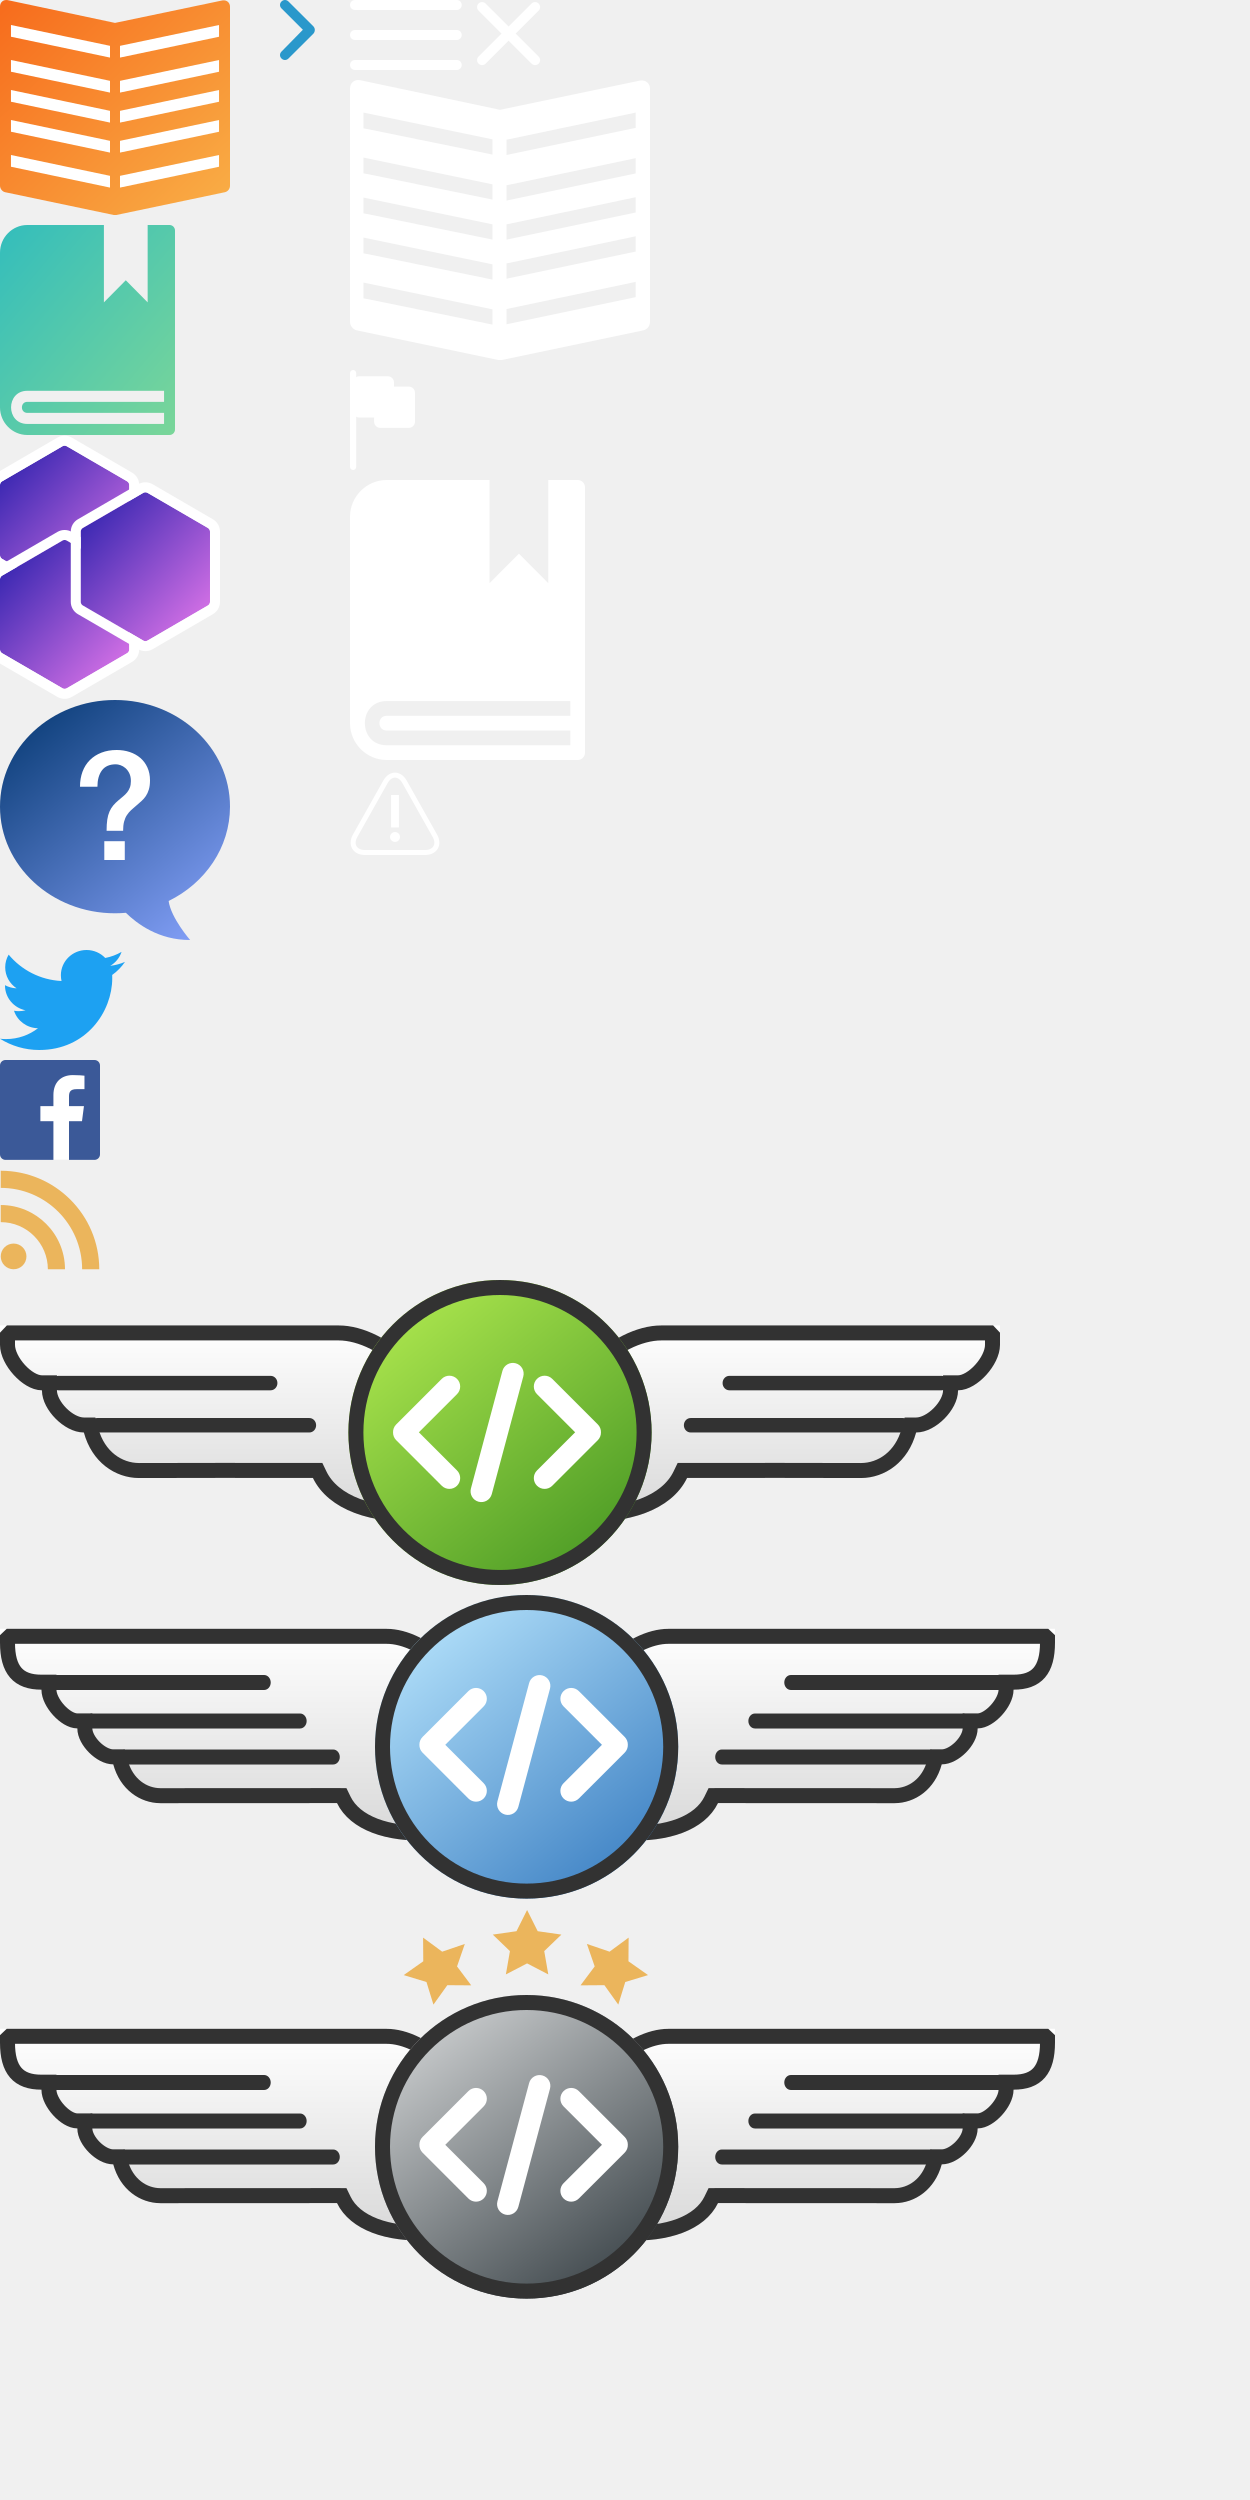
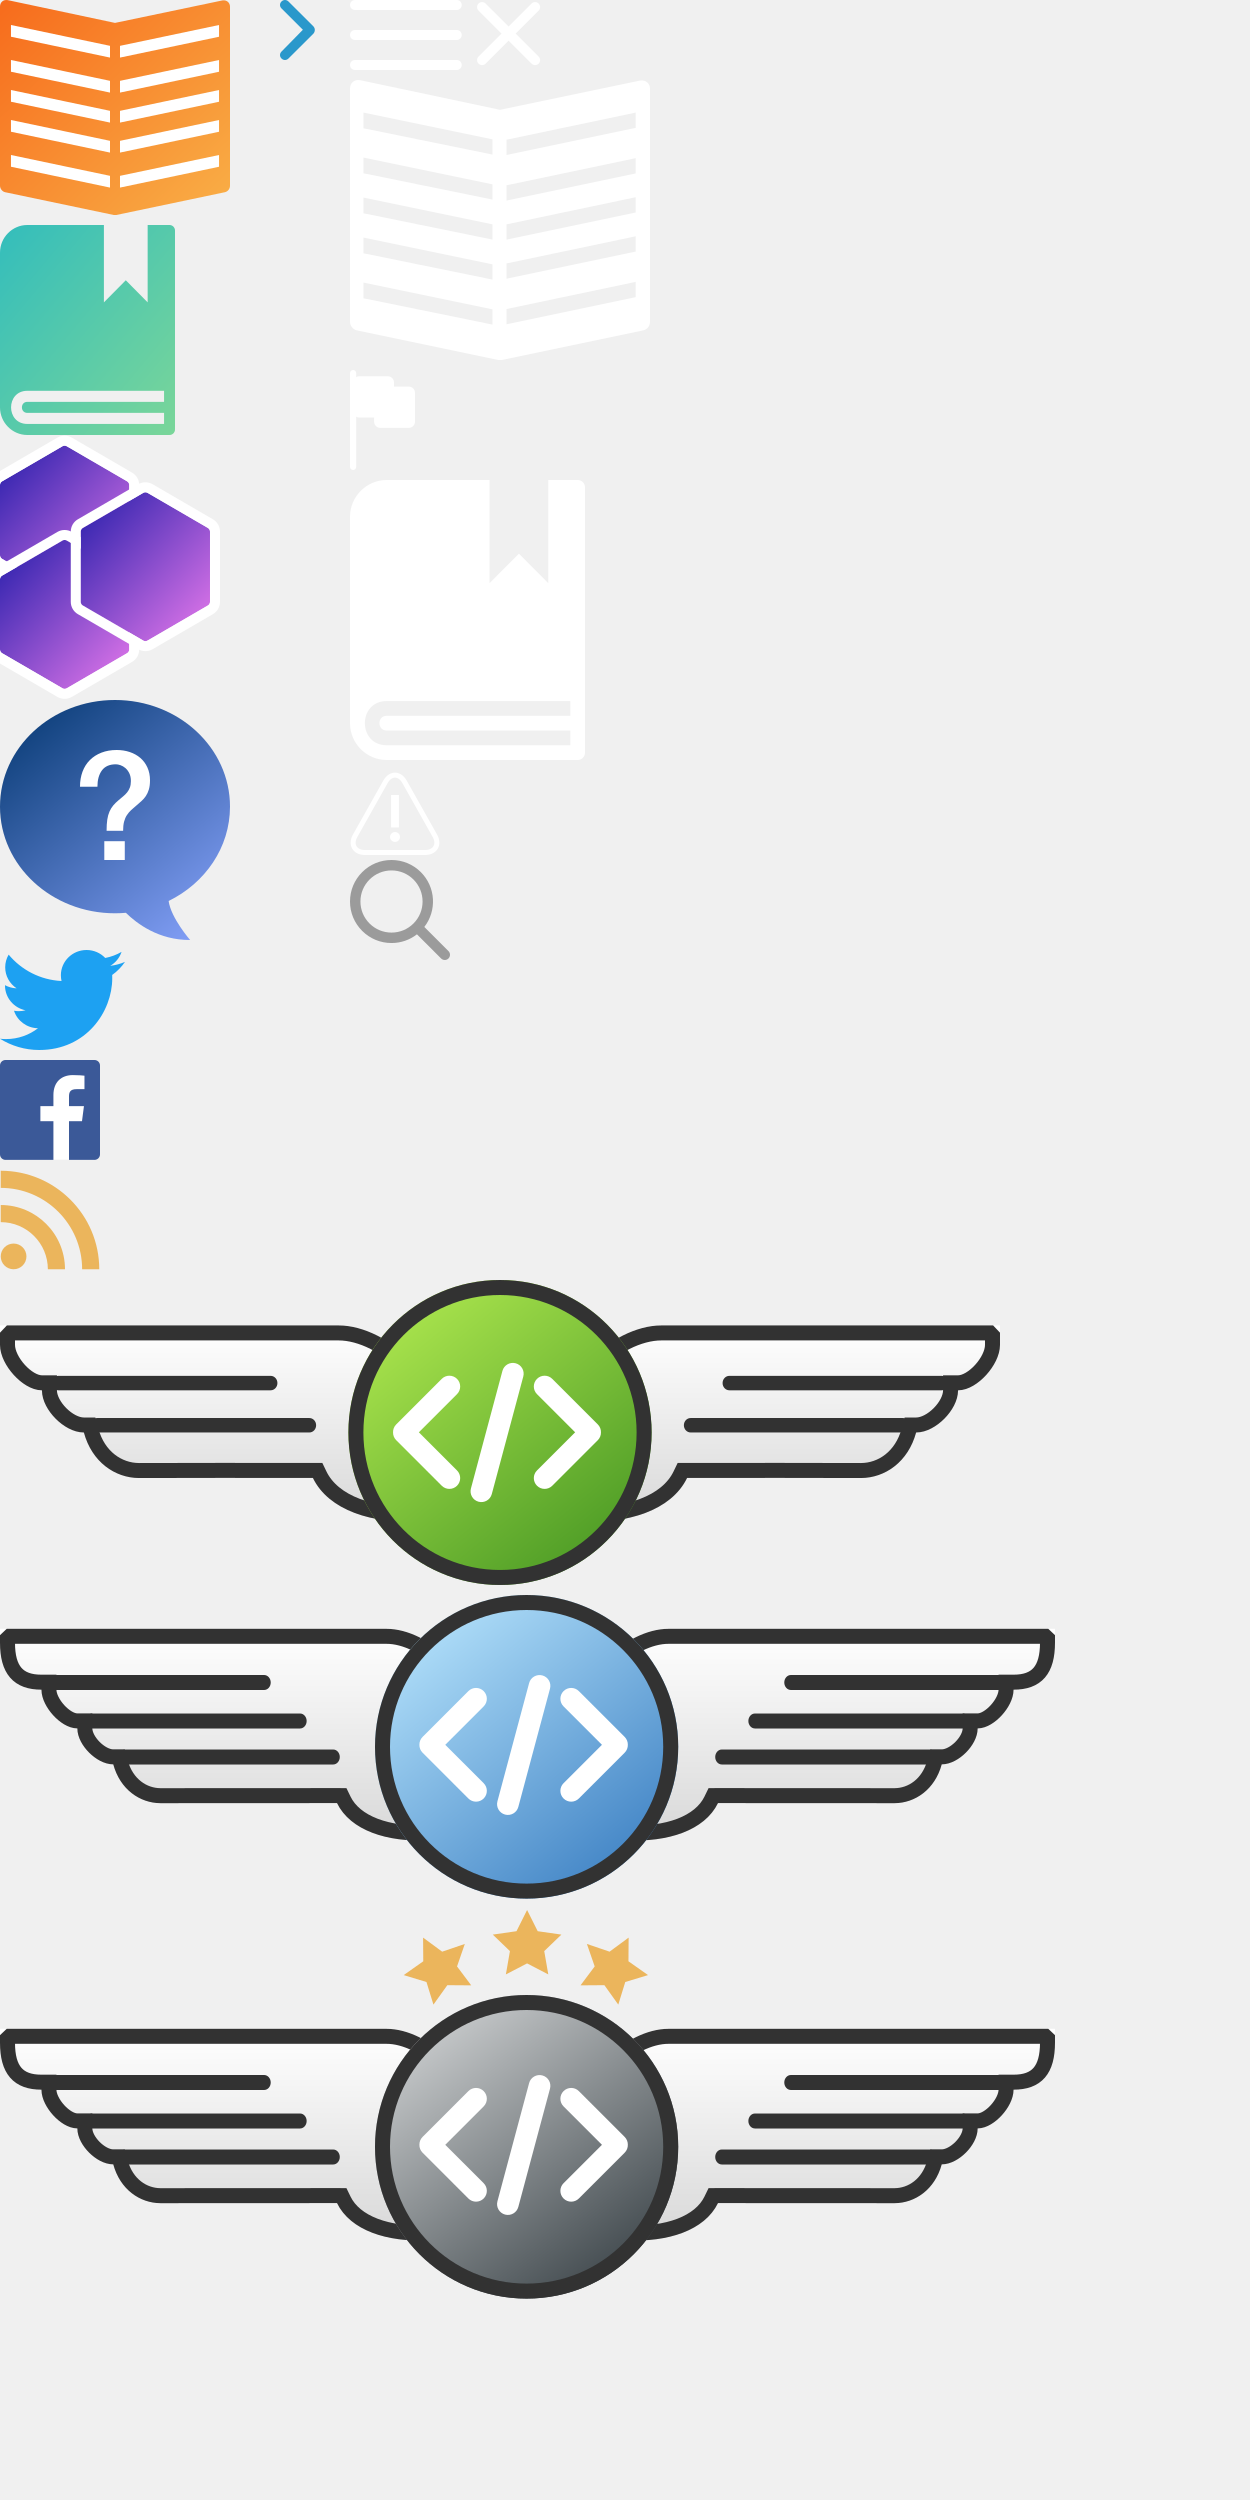
<svg xmlns="http://www.w3.org/2000/svg" xmlns:xlink="http://www.w3.org/1999/xlink" width="250px" height="500px" viewBox="0 0 250 500" version="1.1">
  <defs>
    <linearGradient x1="164.287%" y1="156.928%" x2="0%" y2="0%" id="linearGradient-1">
      <stop stop-color="#FAD961" offset="0%" />
      <stop stop-color="#F76B1C" offset="100%" />
    </linearGradient>
    <linearGradient x1="0%" y1="0%" x2="100%" y2="100%" id="linearGradient-2">
      <stop stop-color="#33BDBC" offset="0%" />
      <stop stop-color="#7AD699" offset="100%" />
    </linearGradient>
    <linearGradient x1="0%" y1="0%" x2="80.439%" y2="100%" id="linearGradient-3">
      <stop stop-color="#01356D" offset="0%" />
      <stop stop-color="#7F9CF3" offset="100%" />
    </linearGradient>
    <linearGradient x1="11.823%" y1="0%" x2="94.182%" y2="86.988%" id="linearGradient-4">
      <stop stop-color="#3023AE" offset="0%" />
      <stop stop-color="#D571E6" offset="100%" />
    </linearGradient>
    <path d="M13.356,0.252 L25.417,7.261 L25.417,7.261 C25.682,7.416 25.845,7.699 25.845,8.006 L25.845,22.036 L25.845,22.036 C25.845,22.342 25.682,22.626 25.417,22.78 L13.356,29.79 L13.356,29.79 C13.088,29.946 12.757,29.946 12.49,29.79 L0.429,22.78 L0.429,22.78 C0.163,22.626 1.59872116e-14,22.342 1.33226763e-14,22.036 L3.55271368e-15,8.006 L3.55271368e-15,8.006 C3.55271368e-15,7.699 0.163,7.416 0.429,7.261 L12.49,0.252 L12.49,0.252 C12.757,0.096 13.088,0.096 13.356,0.252 Z" id="path-5" />
    <path d="M13.356,19.114 L25.417,26.124 L25.417,26.124 C25.682,26.278 25.845,26.562 25.845,26.869 L25.845,40.898 L25.845,40.898 C25.845,41.205 25.682,41.489 25.417,41.643 L13.356,48.653 L13.356,48.653 C13.088,48.809 12.757,48.809 12.49,48.653 L0.429,41.643 L0.429,41.643 C0.163,41.489 1.19904087e-14,41.205 1.19904087e-14,40.898 L3.55271368e-15,26.869 L3.99680289e-15,26.869 C3.99680289e-15,26.562 0.163,26.278 0.429,26.124 L12.49,19.114 L12.49,19.114 C12.757,18.959 13.088,18.959 13.356,19.114 Z" id="path-6" />
    <path d="M29.509,9.575 L41.571,16.584 L41.571,16.584 C41.836,16.739 41.999,17.022 41.999,17.329 L41.999,31.359 L41.999,31.359 C41.999,31.665 41.836,31.949 41.571,32.103 L29.509,39.113 L29.509,39.113 C29.242,39.269 28.911,39.269 28.644,39.113 L16.582,32.103 L16.582,32.103 C16.317,31.949 16.154,31.665 16.154,31.359 L16.154,17.329 L16.154,17.329 C16.154,17.022 16.317,16.739 16.582,16.584 L28.644,9.575 L28.644,9.575 C28.911,9.419 29.242,9.419 29.509,9.575 Z" id="path-7" />
    <linearGradient x1="50%" y1="0%" x2="50%" y2="100%" id="linearGradient-8">
      <stop stop-color="#FFFFFF" offset="0%" />
      <stop stop-color="#D8D8D8" offset="100%" />
    </linearGradient>
    <path d="M86.54,0 C58.237,1.41751928e-13 23.314,0 18.798,0 C14.282,0 7.672,2.729 3.155,8.569 C10.348,16.763 9.693,14.451 0.001,39.046 C10.651,40.135 20.562,37.553 23.959,30.5 C28.669,30.479 58.153,30.5 58.782,30.521 C62.024,30.5 67.83,28.553 69.766,21.415 C73.637,21.415 78.154,16.87 78.153,12.979 C82.024,12.979 86.54,7.787 86.54,3.894 C86.54,3.461 86.54,3.245 86.54,3.245 C86.54,2.86 86.54,1.779 86.54,0 Z" id="path-9" />
    <path d="M86.539,0 C58.236,1.41751928e-13 23.313,0 18.797,0 C14.281,0 7.671,2.729 3.155,8.569 C10.347,16.763 9.693,14.451 3.12638804e-13,39.046 C10.651,40.135 20.561,37.553 23.959,30.5 C28.668,30.479 58.152,30.5 58.781,30.521 C62.023,30.5 67.83,28.553 69.765,21.415 C73.636,21.415 78.153,16.87 78.152,12.979 C82.023,12.979 86.539,7.787 86.539,3.894 C86.539,3.461 86.539,3.245 86.539,3.245 C86.539,2.86 86.539,1.779 86.539,0 Z" id="path-10" />
    <linearGradient x1="10.574%" y1="0%" x2="91.484%" y2="100%" id="linearGradient-11">
      <stop stop-color="#B4EC51" offset="0%" />
      <stop stop-color="#429321" offset="100%" />
    </linearGradient>
    <ellipse id="path-12" cx="100" cy="30.497" rx="30.32" ry="30.497" />
    <path d="M90.744,0 C66.506,1.20704886e-13 17.263,0 13.396,0 C9.528,0 3.867,2.326 1.13686838e-13,7.305 C6.16,14.29 11.124,21.17 2.823,42.136 C11.944,43.065 20.431,40.864 23.34,34.851 C27.373,34.834 58.147,34.851 58.686,34.869 C61.462,34.851 66.434,33.191 68.092,27.106 C71.407,27.106 75.275,23.232 75.274,19.915 C78.589,19.915 82.456,15.489 82.456,12.17 C87.981,12.17 90.744,9.035 90.744,2.766 C90.744,2.438 90.744,1.516 90.744,0 Z" id="path-13" />
    <path d="M90.744,0 C66.506,1.20704886e-13 17.263,0 13.396,0 C9.528,0 3.867,2.326 1.13686838e-13,7.305 C6.16,14.29 11.124,21.17 2.823,42.136 C11.944,43.065 20.431,40.864 23.34,34.851 C27.373,34.834 58.147,34.851 58.686,34.869 C61.462,34.851 66.434,33.191 68.092,27.106 C71.407,27.106 75.275,23.232 75.274,19.915 C78.589,19.915 82.456,15.489 82.456,12.17 C87.981,12.17 90.744,9.035 90.744,2.766 C90.744,2.438 90.744,1.516 90.744,0 Z" id="path-14" />
    <linearGradient x1="90.998%" y1="100%" x2="10.049%" y2="0%" id="linearGradient-15">
      <stop stop-color="#3479BF" offset="0%" />
      <stop stop-color="#BDE9FF" offset="100%" />
    </linearGradient>
    <ellipse id="path-16" cx="105.321" cy="30.36" rx="30.321" ry="30.36" />
    <path d="M90.744,0 C66.506,1.20704886e-13 17.263,0 13.396,0 C9.528,0 3.867,2.326 1.13686838e-13,7.305 C6.16,14.29 11.124,21.17 2.823,42.136 C11.944,43.065 20.431,40.864 23.34,34.851 C27.373,34.834 58.147,34.851 58.686,34.869 C61.462,34.851 66.434,33.191 68.092,27.106 C71.407,27.106 75.275,23.232 75.274,19.915 C78.589,19.915 82.456,15.489 82.456,12.17 C87.981,12.17 90.744,9.035 90.744,2.766 C90.744,2.438 90.744,1.516 90.744,0 Z" id="path-17" />
    <path d="M90.744,0 C66.506,1.20704886e-13 17.263,0 13.396,0 C9.528,0 3.867,2.326 1.13686838e-13,7.305 C6.16,14.29 11.124,21.17 2.823,42.136 C11.944,43.065 20.431,40.864 23.34,34.851 C27.373,34.834 58.147,34.851 58.686,34.869 C61.462,34.851 66.434,33.191 68.092,27.106 C71.407,27.106 75.275,23.232 75.274,19.915 C78.589,19.915 82.456,15.489 82.456,12.17 C87.981,12.17 90.744,9.035 90.744,2.766 C90.744,2.438 90.744,1.516 90.744,0 Z" id="path-18" />
    <linearGradient x1="89.955%" y1="100%" x2="14.933%" y2="0%" id="linearGradient-19">
      <stop stop-color="#313A3F" offset="0%" />
      <stop stop-color="#D5D7D8" offset="100%" />
    </linearGradient>
    <ellipse id="path-20" cx="105.321" cy="47.36" rx="30.321" ry="30.36" />
  </defs>
  <g id="Page-1" stroke="none" stroke-width="1" fill="none" fill-rule="evenodd">
    <g id="main_spritesheet">
      <g id="Group-12">
        <path d="M44.467,0.088 L23,4.581 L1.533,0.023 C0.645,-0.128 0,0.473 0,1.326 L0,37.14 C0,37.726 0.447,38.312 1.022,38.442 L22.744,43 L22.744,43 C22.895,43 23.091,43 23.256,43 L23.256,43 L44.978,38.442 C45.552,38.312 46,37.791 46,37.14 L46,1.326 C46,0.557 45.36,-0.063 44.467,0.088 Z" id="Shape" fill="url(#linearGradient-1)" fill-rule="nonzero" />
        <g id="Group-5" transform="translate(24, 5)" fill="#FFFFFF">
          <polygon id="Path" points="19.806 15.35 0 19.517 0 17.167 19.806 13" />
          <polygon id="Path-Copy-3" points="19.806 21.35 0 25.517 0 23.167 19.806 19" />
          <polygon id="Path-Copy-4" points="19.806 28.35 0 32.517 0 30.167 19.806 26" />
          <polygon id="Path-Copy" points="19.806 9.35 0 13.517 0 11.167 19.806 7" />
          <polygon id="Path-Copy-2" points="19.806 2.35 0 6.517 0 4.167 19.806 0" />
        </g>
        <g id="Group-5" transform="translate(12, 21.5) scale(-1, 1) translate(-12, -21.5) translate(2, 5)" fill="#FFFFFF">
          <polygon id="Path" points="19.806 15.35 0 19.517 0 17.167 19.806 13" />
          <polygon id="Path-Copy-3" points="19.806 21.35 0 25.517 0 23.167 19.806 19" />
          <polygon id="Path-Copy-4" points="19.806 28.35 0 32.517 0 30.167 19.806 26" />
          <polygon id="Path-Copy" points="19.806 9.35 0 13.517 0 11.167 19.806 7" />
          <polygon id="Path-Copy-2" points="19.806 2.35 0 6.517 0 4.167 19.806 0" />
        </g>
      </g>
      <path d="M33.906,45 L29.531,45 L29.531,60.474 L25.156,56.053 L20.781,60.474 L20.781,45 L5.469,45 C2.461,45 0,47.487 0,50.526 L0,81.474 C0,84.513 2.461,87 5.469,87 L33.906,87 C34.508,87 35,86.503 35,85.895 C35,75.877 35,69.206 35,46.105 C35,45.497 34.508,45 33.906,45 Z M32.812,80.368 L5.469,80.368 C4.023,80.368 4.021,82.579 5.469,82.579 L32.812,82.579 L32.812,84.789 L5.469,84.789 C1.133,84.789 1.125,78.158 5.469,78.158 L32.812,78.158 L32.812,80.368 Z" id="Shape" fill="url(#linearGradient-2)" fill-rule="nonzero" />
      <g id="Group-4" transform="translate(0, 140)">
        <path d="M46,21.329 C46,9.55 35.702,0 23,0 C10.297,0 0,9.55 0,21.329 C0,33.109 10.297,42.658 23,42.658 C23.735,42.658 24.46,42.623 25.177,42.56 C27.388,44.743 31.764,48.037 38.025,48 C38.025,48 34.181,43.581 33.727,40.196 C41.024,36.621 46,29.516 46,21.329" id="Path" fill="url(#linearGradient-3)" />
        <path d="M20.86,28.238 L24.956,28.238 L24.956,32 L20.86,32 L20.86,28.238 Z M16,17.343 C16,16.24 16.168,15.237 16.504,14.334 C16.841,13.431 17.33,12.658 17.972,12.016 C18.614,11.374 19.388,10.878 20.295,10.527 C21.202,10.176 22.215,10 23.336,10 C24.274,10 25.145,10.135 25.95,10.406 C26.755,10.677 27.458,11.068 28.059,11.58 C28.66,12.092 29.134,12.729 29.48,13.491 C29.827,14.254 30,15.116 30,16.079 C30,16.782 29.924,17.389 29.771,17.9 C29.618,18.412 29.414,18.853 29.159,19.224 C28.905,19.596 28.614,19.927 28.288,20.218 C27.962,20.508 27.636,20.794 27.31,21.075 C26.923,21.396 26.566,21.707 26.24,22.008 C25.914,22.309 25.629,22.645 25.384,23.016 C25.14,23.388 24.951,23.824 24.819,24.326 C24.686,24.827 24.62,25.439 24.62,26.161 L21.319,26.161 C21.319,25.279 21.365,24.531 21.456,23.919 C21.548,23.307 21.696,22.771 21.9,22.309 C22.103,21.848 22.353,21.441 22.648,21.09 C22.944,20.739 23.295,20.393 23.703,20.052 C24.029,19.771 24.34,19.51 24.635,19.269 C24.931,19.029 25.196,18.763 25.43,18.472 C25.664,18.181 25.848,17.855 25.98,17.494 C26.113,17.133 26.179,16.701 26.179,16.2 C26.179,15.598 26.072,15.081 25.858,14.65 C25.644,14.218 25.384,13.872 25.079,13.611 C24.773,13.351 24.447,13.16 24.1,13.04 C23.754,12.919 23.448,12.859 23.183,12.859 C21.92,12.859 20.988,13.265 20.386,14.078 C19.785,14.891 19.485,15.979 19.485,17.343 L16,17.343 Z" id="?" fill="#FFFFFF" />
      </g>
      <g id="Group-2" transform="translate(0, 89)">
        <g id="Polygon">
          <use fill="url(#linearGradient-4)" fill-rule="evenodd" xlink:href="#path-5" />
          <path stroke="#FFFFFF" stroke-width="2" d="M13.858,-0.613 L25.919,6.397 C26.493,6.73 26.845,7.343 26.845,8.006 L26.845,22.036 C26.845,22.699 26.493,23.312 25.919,23.645 L13.858,30.655 C13.28,30.991 12.566,30.991 11.987,30.655 L-0.074,23.645 C-0.647,23.312 -1,22.699 -1,22.036 L-1,8.006 C-1,7.343 -0.647,6.73 -0.074,6.397 L11.987,-0.613 C12.566,-0.949 13.28,-0.949 13.858,-0.613 Z" />
        </g>
        <g id="Polygon-Copy-2">
          <use fill="url(#linearGradient-4)" fill-rule="evenodd" xlink:href="#path-6" />
          <path stroke="#FFFFFF" stroke-width="2" d="M13.858,18.25 L25.919,25.26 C26.493,25.593 26.845,26.206 26.845,26.869 L26.845,40.898 C26.845,41.562 26.493,42.175 25.919,42.508 L13.858,49.518 C13.28,49.854 12.566,49.854 11.987,49.518 L-0.074,42.508 C-0.647,42.175 -1,41.562 -1,40.898 L-1,26.869 C-1,26.206 -0.647,25.593 -0.074,25.26 L11.987,18.25 C12.566,17.914 13.28,17.914 13.858,18.25 Z" />
        </g>
        <g id="Polygon-Copy">
          <use fill="url(#linearGradient-4)" fill-rule="evenodd" xlink:href="#path-7" />
          <path stroke="#FFFFFF" stroke-width="2" d="M30.012,8.71 L42.073,15.72 C42.646,16.053 42.999,16.666 42.999,17.329 L42.999,31.359 C42.999,32.022 42.646,32.635 42.073,32.968 L30.012,39.978 C29.434,40.314 28.719,40.314 28.141,39.978 L16.08,32.968 C15.507,32.635 15.154,32.022 15.154,31.359 L15.154,17.329 C15.154,16.666 15.507,16.053 16.08,15.72 L28.141,8.71 C28.719,8.374 29.434,8.374 30.012,8.71 Z" />
        </g>
      </g>
      <g id="Group-3" transform="translate(0, 256)">
        <g id="Group" transform="translate(156.5, 29.08511) scale(-1, 1) translate(-156.5, -29.08511) translate(113, 9.085106)">
          <g id="Path-2-Copy" transform="translate(43.27041, 19.64289) scale(-1, 1) translate(-43.27041, -19.64289) ">
            <use fill="url(#linearGradient-8)" fill-rule="evenodd" xlink:href="#path-9" />
            <path stroke="#323232" stroke-width="3" d="M84.52,1.5 C78.771,1.5 78.084,1.5 70.937,1.5 L18.798,1.5 C14.442,1.5 8.954,4.141 5.123,8.537 C7.992,11.805 7.691,11.474 8.343,12.553 C9.346,14.21 9.674,15.811 9.397,17.858 C9.153,19.658 8.461,21.832 6.992,25.605 C6.495,26.881 3.766,33.646 2.143,37.714 C12.082,38.301 19.916,35.436 22.608,29.849 L23.015,29.004 L23.953,29 C28.521,28.98 58.147,28.999 58.773,29.021 C62.819,28.995 66.881,26.321 68.318,21.022 L68.618,19.915 L69.766,19.915 C72.806,19.915 76.654,16.044 76.653,12.979 L76.652,11.479 L78.153,11.479 C81.072,11.479 85.04,7.088 85.04,3.894 L85.04,3.245 C85.04,2.747 85.04,2.517 85.04,2.05 L84.52,1.5 Z" />
          </g>
          <path d="M61.871,18.521 L19.419,18.521 C18.671,18.521 18.065,19.168 18.065,19.966 C18.065,20.764 18.671,21.411 19.419,21.411 L61.871,21.411 C62.619,21.411 63.226,20.764 63.226,19.966 C63.226,19.168 62.619,18.521 61.871,18.521 Z" id="Path-3-Copy-3" fill="#323232" fill-rule="nonzero" transform="translate(40.64516, 19.96628) scale(-1, 1) translate(-40.64516, -19.96628) " />
          <path d="M54.129,10.085 L11.677,10.085 C10.929,10.085 10.323,10.732 10.323,11.53 C10.323,12.328 10.929,12.975 11.677,12.975 L54.129,12.975 C54.877,12.975 55.484,12.328 55.484,11.53 C55.484,10.732 54.877,10.085 54.129,10.085 Z" id="Path-3-Copy-4" fill="#323232" fill-rule="nonzero" transform="translate(32.90323, 11.53011) scale(-1, 1) translate(-32.90323, -11.53011) " />
        </g>
        <g id="Group" transform="translate(0, 9.085106)">
          <g id="Path-2-Copy" transform="translate(43.26959, 19.64289) scale(-1, 1) translate(-43.26959, -19.64289) ">
            <use fill="url(#linearGradient-8)" fill-rule="evenodd" xlink:href="#path-10" />
            <path stroke="#323232" stroke-width="3" d="M84.519,1.5 C78.77,1.5 78.083,1.5 70.936,1.5 L18.797,1.5 C14.441,1.5 8.954,4.141 5.122,8.537 C7.991,11.805 7.69,11.474 8.343,12.553 C9.346,14.21 9.673,15.811 9.396,17.858 C9.152,19.658 8.46,21.832 6.991,25.605 C6.494,26.881 3.765,33.646 2.142,37.714 C12.081,38.301 19.916,35.436 22.607,29.849 L23.014,29.004 L23.952,29 C28.521,28.98 58.146,28.999 58.772,29.021 C62.819,28.995 66.881,26.321 68.317,21.022 L68.618,19.915 L69.765,19.915 C72.805,19.915 76.653,16.044 76.652,12.979 L76.652,11.479 L78.152,11.479 C81.071,11.479 85.039,7.088 85.039,3.894 L85.039,3.245 C85.039,2.747 85.039,2.517 85.039,2.05 L84.519,1.5 Z" />
          </g>
          <path d="M61.871,18.521 L19.419,18.521 C18.671,18.521 18.065,19.168 18.065,19.966 C18.065,20.764 18.671,21.411 19.419,21.411 L61.871,21.411 C62.619,21.411 63.226,20.764 63.226,19.966 C63.226,19.168 62.619,18.521 61.871,18.521 Z" id="Path-3-Copy-3" fill="#323232" fill-rule="nonzero" transform="translate(40.64516, 19.96628) scale(-1, 1) translate(-40.64516, -19.96628) " />
          <path d="M54.129,10.085 L11.677,10.085 C10.929,10.085 10.323,10.732 10.323,11.53 C10.323,12.328 10.929,12.975 11.677,12.975 L54.129,12.975 C54.877,12.975 55.484,12.328 55.484,11.53 C55.484,10.732 54.877,10.085 54.129,10.085 Z" id="Path-3-Copy-4" fill="#323232" fill-rule="nonzero" transform="translate(32.90323, 11.53011) scale(-1, 1) translate(-32.90323, -11.53011) " />
        </g>
        <g id="Oval">
          <use fill="url(#linearGradient-11)" fill-rule="evenodd" xlink:href="#path-12" />
          <ellipse stroke="#323232" stroke-width="3" cx="100" cy="30.497" rx="28.82" ry="28.997" />
        </g>
        <g id="Group-2" transform="translate(78.70968, 15.57447)" fill="#FFFFFF">
          <path d="M5.061,14.886 L12.694,7.254 C13.537,6.411 13.537,5.043 12.694,4.2 L12.694,4.2 L12.694,4.2 C11.85,3.357 10.483,3.357 9.639,4.2 L9.639,4.2 L0.531,13.309 C0.096,13.743 -0.115,14.317 -0.101,14.886 C-0.115,15.456 0.096,16.029 0.531,16.464 L9.639,25.573 L9.639,25.573 C10.483,26.416 11.85,26.416 12.694,25.573 L12.694,25.573 L12.694,25.573 C13.537,24.729 13.537,23.362 12.694,22.518 L5.061,14.886 Z" id="Combined-Shape" />
          <path d="M33.218,14.886 L40.85,7.254 C41.694,6.411 41.694,5.043 40.85,4.2 L40.85,4.2 L40.85,4.2 C40.007,3.357 38.639,3.357 37.796,4.2 L37.796,4.2 L28.687,13.309 C28.253,13.743 28.042,14.317 28.055,14.886 C28.042,15.456 28.253,16.029 28.687,16.464 L37.796,25.573 L37.796,25.573 C38.639,26.416 40.007,26.416 40.85,25.573 L40.85,25.573 L40.85,25.573 C41.694,24.729 41.694,23.362 40.85,22.518 L33.218,14.886 Z" id="Combined-Shape" transform="translate(34.7688, 14.88634) scale(-1, 1) translate(-34.7688, -14.88634) " />
          <rect id="Rectangle-21" transform="translate(20.71135, 14.92553) rotate(15) translate(-20.71135, -14.92553) " x="18.552" y="0.591" width="4.319" height="28.668" rx="2.16" />
        </g>
      </g>
      <g id="Group-3-Copy" transform="translate(0, 319)">
        <g id="Group" transform="translate(0, 6.765957)">
          <g id="Path-2-Copy" transform="translate(45.37185, 21.17029) scale(-1, 1) translate(-45.37185, -21.17029) ">
            <use fill="url(#linearGradient-8)" fill-rule="evenodd" xlink:href="#path-13" />
            <path stroke="#323232" stroke-width="3" d="M88.806,1.5 C76.21,1.5 75.425,1.5 58.597,1.5 L13.396,1.5 C9.774,1.5 5.204,3.668 1.969,7.284 C5.704,11.649 7.476,14.742 8.309,19.202 C9.352,24.789 8.35,31.677 4.946,40.795 C13.248,41.222 19.757,38.813 21.99,34.198 L22.398,33.355 L23.334,33.351 C27.273,33.334 58.149,33.35 58.676,33.369 C62.052,33.347 65.442,31.126 66.644,26.712 L66.946,25.606 L68.092,25.606 C70.577,25.606 73.775,22.404 73.774,19.915 L73.774,18.415 L75.274,18.415 C77.651,18.415 80.956,14.775 80.956,12.17 L80.956,10.67 L82.456,10.67 C87.108,10.67 89.244,8.246 89.244,2.766 C89.244,2.405 89.244,2.209 89.244,1.914 L88.806,1.5 Z" />
          </g>
          <path d="M66.631,24.134 L25.083,24.134 C24.351,24.134 23.757,24.806 23.757,25.634 C23.757,26.462 24.351,27.134 25.083,27.134 L66.631,27.134 C67.363,27.134 67.957,26.462 67.957,25.634 C67.957,24.806 67.363,24.134 66.631,24.134 Z" id="Path-3-Copy-3" fill="#323232" fill-rule="nonzero" transform="translate(45.85691, 25.63404) scale(-1, 1) translate(-45.85691, -25.63404) " />
          <path d="M60.004,16.934 L18.456,16.934 C17.724,16.934 17.13,17.606 17.13,18.434 C17.13,19.262 17.724,19.934 18.456,19.934 L60.004,19.934 C60.736,19.934 61.33,19.262 61.33,18.434 C61.33,17.606 60.736,16.934 60.004,16.934 Z" id="Path-3-Copy-4" fill="#323232" fill-rule="nonzero" transform="translate(39.23, 18.43406) scale(-1, 1) translate(-39.23, -18.43406) " />
          <path d="M52.819,9.234 L11.271,9.234 C10.538,9.234 9.945,9.906 9.945,10.734 C9.945,11.562 10.538,12.234 11.271,12.234 L52.819,12.234 C53.551,12.234 54.145,11.562 54.145,10.734 C54.145,9.906 53.551,9.234 52.819,9.234 Z" id="Path-3-Copy-5" fill="#323232" fill-rule="nonzero" transform="translate(32.04475, 10.73404) scale(-1, 1) translate(-32.04475, -10.73404) " />
        </g>
        <g id="Group" transform="translate(165.5, 28.26596) scale(-1, 1) translate(-165.5, -28.26596) translate(120, 6.765957)">
          <g id="Path-2-Copy" transform="translate(45.37185, 21.17029) scale(-1, 1) translate(-45.37185, -21.17029) ">
            <use fill="url(#linearGradient-8)" fill-rule="evenodd" xlink:href="#path-14" />
            <path stroke="#323232" stroke-width="3" d="M88.806,1.5 C76.21,1.5 75.425,1.5 58.597,1.5 L13.396,1.5 C9.774,1.5 5.204,3.668 1.969,7.284 C5.704,11.649 7.476,14.742 8.309,19.202 C9.352,24.789 8.35,31.677 4.946,40.795 C13.248,41.222 19.757,38.813 21.99,34.198 L22.398,33.355 L23.334,33.351 C27.273,33.334 58.149,33.35 58.676,33.369 C62.052,33.347 65.442,31.126 66.644,26.712 L66.946,25.606 L68.092,25.606 C70.577,25.606 73.775,22.404 73.774,19.915 L73.774,18.415 L75.274,18.415 C77.651,18.415 80.956,14.775 80.956,12.17 L80.956,10.67 L82.456,10.67 C87.108,10.67 89.244,8.246 89.244,2.766 C89.244,2.405 89.244,2.209 89.244,1.914 L88.806,1.5 Z" />
          </g>
          <path d="M66.631,24.134 L25.083,24.134 C24.351,24.134 23.757,24.806 23.757,25.634 C23.757,26.462 24.351,27.134 25.083,27.134 L66.631,27.134 C67.363,27.134 67.957,26.462 67.957,25.634 C67.957,24.806 67.363,24.134 66.631,24.134 Z" id="Path-3-Copy-3" fill="#323232" fill-rule="nonzero" transform="translate(45.85691, 25.63404) scale(-1, 1) translate(-45.85691, -25.63404) " />
          <path d="M60.001,16.934 L18.453,16.934 C17.721,16.934 17.127,17.606 17.127,18.434 C17.127,19.262 17.721,19.934 18.453,19.934 L60.001,19.934 C60.733,19.934 61.327,19.262 61.327,18.434 C61.327,17.606 60.733,16.934 60.001,16.934 Z" id="Path-3-Copy-4" fill="#323232" fill-rule="nonzero" transform="translate(39.22707, 18.43406) scale(-1, 1) translate(-39.22707, -18.43406) " />
          <path d="M52.819,9.234 L11.271,9.234 C10.538,9.234 9.945,9.906 9.945,10.734 C9.945,11.562 10.538,12.234 11.271,12.234 L52.819,12.234 C53.551,12.234 54.145,11.562 54.145,10.734 C54.145,9.906 53.551,9.234 52.819,9.234 Z" id="Path-3-Copy-5" fill="#323232" fill-rule="nonzero" transform="translate(32.04475, 10.73404) scale(-1, 1) translate(-32.04475, -10.73404) " />
        </g>
        <g id="Oval">
          <use fill="url(#linearGradient-15)" fill-rule="evenodd" xlink:href="#path-16" />
          <ellipse stroke="#323232" stroke-width="3" cx="105.321" cy="30.36" rx="28.821" ry="28.86" />
        </g>
        <g id="Group-2" transform="translate(84, 15)" fill="#FFFFFF">
          <path d="M5.053,14.961 L12.734,7.28 C13.579,6.435 13.579,5.066 12.734,4.221 L12.734,4.221 L12.734,4.221 C11.889,3.376 10.52,3.376 9.675,4.221 L9.675,4.221 L0.51,13.386 C0.077,13.82 -0.134,14.392 -0.123,14.961 C-0.134,15.529 0.077,16.102 0.51,16.536 L9.675,25.7 C10.52,26.545 11.889,26.545 12.734,25.7 C13.579,24.856 13.579,23.486 12.734,22.641 L5.053,14.961 Z" id="Combined-Shape" />
          <path d="M33.253,14.961 L40.934,7.28 C41.779,6.435 41.779,5.066 40.934,4.221 L40.934,4.221 L40.934,4.221 C40.089,3.376 38.72,3.376 37.875,4.221 L37.875,4.221 L28.71,13.386 C28.277,13.82 28.066,14.392 28.077,14.961 C28.066,15.529 28.277,16.102 28.71,16.536 L37.875,25.7 C38.72,26.545 40.089,26.545 40.934,25.7 L40.934,25.7 L40.934,25.7 C41.779,24.856 41.779,23.486 40.934,22.641 L33.253,14.961 Z" id="Combined-Shape" transform="translate(34.82229, 14.96061) scale(-1, 1) translate(-34.82229, -14.96061) " />
          <rect id="Rectangle-21" transform="translate(20.74321, 15) rotate(15) translate(-20.74321, -15) " x="18.58" y="0.594" width="4.326" height="28.812" rx="2.163" />
        </g>
      </g>
      <g id="Group" transform="translate(0, 234)" fill-rule="nonzero" fill="#EBB55C">
        <circle id="Oval" cx="2.718" cy="17.282" r="2.571" />
        <path d="M0.148,7.002 L0.148,10.428 C5.344,10.428 9.572,14.656 9.572,19.852 L12.999,19.852 C12.999,12.766 7.233,7.002 0.148,7.002 Z" id="Shape" />
        <path d="M0.148,0.148 L0.148,3.575 C9.123,3.575 16.425,10.877 16.425,19.852 L19.852,19.852 C19.852,8.987 11.013,0.148 0.148,0.148 Z" id="Shape" />
      </g>
      <path d="M7.853,210 C17.287,210 22.449,202.303 22.449,195.64 C22.449,195.423 22.449,195.207 22.439,194.99 C23.439,194.281 24.31,193.386 25,192.372 C24.08,192.776 23.089,193.041 22.049,193.169 C23.109,192.549 23.92,191.555 24.31,190.374 C23.319,190.955 22.219,191.368 21.048,191.594 C20.108,190.61 18.778,190 17.307,190 C14.476,190 12.175,192.264 12.175,195.049 C12.175,195.443 12.225,195.827 12.305,196.201 C8.043,195.994 4.262,193.976 1.731,190.925 C1.291,191.673 1.04,192.539 1.04,193.465 C1.04,195.217 1.951,196.762 3.321,197.667 C2.481,197.638 1.691,197.411 1,197.037 C1,197.057 1,197.077 1,197.106 C1,199.547 2.771,201.594 5.112,202.057 C4.682,202.175 4.232,202.234 3.762,202.234 C3.431,202.234 3.111,202.205 2.801,202.146 C3.451,204.154 5.352,205.61 7.593,205.65 C5.832,207.008 3.621,207.815 1.22,207.815 C0.81,207.815 0.4,207.795 0,207.746 C2.261,209.163 4.962,210 7.853,210" id="Shape" fill="#1DA1F2" fill-rule="nonzero" />
      <g id="Group-10" transform="translate(0, 212)">
        <polygon id="Fill-55" fill="#FFFFFF" points="4.314 19.937 18.758 19.937 18.758 2.157 4.314 2.157" />
        <path d="M18.896,0 L1.104,0 C0.494,0 0,0.494 0,1.103 L0,18.874 C0,19.483 0.494,19.977 1.104,19.977 L10.683,19.977 L10.683,12.241 L8.076,12.241 L8.076,9.226 L10.683,9.226 L10.683,7.003 C10.683,4.422 12.26,3.017 14.565,3.017 C15.669,3.017 16.617,3.099 16.894,3.136 L16.894,5.833 L15.295,5.833 C14.042,5.833 13.8,6.428 13.8,7.301 L13.8,9.226 L16.788,9.226 L16.399,12.241 L13.8,12.241 L13.8,19.977 L18.896,19.977 C19.506,19.977 20,19.483 20,18.874 L20,1.103 C20,0.494 19.506,0 18.896,0" id="Fill-56" fill="#3B5998" />
      </g>
      <g id="Group-3-Copy-2" transform="translate(0, 382)">
        <g id="Group" transform="translate(0, 23.76596)">
          <g id="Path-2-Copy" transform="translate(45.37185, 21.17029) scale(-1, 1) translate(-45.37185, -21.17029) ">
            <use fill="url(#linearGradient-8)" fill-rule="evenodd" xlink:href="#path-17" />
            <path stroke="#323232" stroke-width="3" d="M88.806,1.5 C76.21,1.5 75.425,1.5 58.597,1.5 L13.396,1.5 C9.774,1.5 5.204,3.668 1.969,7.284 C5.704,11.649 7.476,14.742 8.309,19.202 C9.352,24.789 8.35,31.677 4.946,40.795 C13.248,41.222 19.757,38.813 21.99,34.198 L22.398,33.355 L23.334,33.351 C27.273,33.334 58.149,33.35 58.676,33.369 C62.052,33.347 65.442,31.126 66.644,26.712 L66.946,25.606 L68.092,25.606 C70.577,25.606 73.775,22.404 73.774,19.915 L73.774,18.415 L75.274,18.415 C77.651,18.415 80.956,14.775 80.956,12.17 L80.956,10.67 L82.456,10.67 C87.108,10.67 89.244,8.246 89.244,2.766 C89.244,2.405 89.244,2.209 89.244,1.914 L88.806,1.5 Z" />
          </g>
          <path d="M66.631,24.134 L25.083,24.134 C24.351,24.134 23.757,24.806 23.757,25.634 C23.757,26.462 24.351,27.134 25.083,27.134 L66.631,27.134 C67.363,27.134 67.957,26.462 67.957,25.634 C67.957,24.806 67.363,24.134 66.631,24.134 Z" id="Path-3-Copy-3" fill="#323232" fill-rule="nonzero" transform="translate(45.85691, 25.63404) scale(-1, 1) translate(-45.85691, -25.63404) " />
          <path d="M60.004,16.934 L18.456,16.934 C17.724,16.934 17.13,17.606 17.13,18.434 C17.13,19.262 17.724,19.934 18.456,19.934 L60.004,19.934 C60.736,19.934 61.33,19.262 61.33,18.434 C61.33,17.606 60.736,16.934 60.004,16.934 Z" id="Path-3-Copy-4" fill="#323232" fill-rule="nonzero" transform="translate(39.23, 18.43406) scale(-1, 1) translate(-39.23, -18.43406) " />
          <path d="M52.819,9.234 L11.271,9.234 C10.538,9.234 9.945,9.906 9.945,10.734 C9.945,11.562 10.538,12.234 11.271,12.234 L52.819,12.234 C53.551,12.234 54.145,11.562 54.145,10.734 C54.145,9.906 53.551,9.234 52.819,9.234 Z" id="Path-3-Copy-5" fill="#323232" fill-rule="nonzero" transform="translate(32.04475, 10.73404) scale(-1, 1) translate(-32.04475, -10.73404) " />
        </g>
        <g id="Group" transform="translate(165.5, 45.26596) scale(-1, 1) translate(-165.5, -45.26596) translate(120, 23.76596)">
          <g id="Path-2-Copy" transform="translate(45.37185, 21.17029) scale(-1, 1) translate(-45.37185, -21.17029) ">
            <use fill="url(#linearGradient-8)" fill-rule="evenodd" xlink:href="#path-18" />
            <path stroke="#323232" stroke-width="3" d="M88.806,1.5 C76.21,1.5 75.425,1.5 58.597,1.5 L13.396,1.5 C9.774,1.5 5.204,3.668 1.969,7.284 C5.704,11.649 7.476,14.742 8.309,19.202 C9.352,24.789 8.35,31.677 4.946,40.795 C13.248,41.222 19.757,38.813 21.99,34.198 L22.398,33.355 L23.334,33.351 C27.273,33.334 58.149,33.35 58.676,33.369 C62.052,33.347 65.442,31.126 66.644,26.712 L66.946,25.606 L68.092,25.606 C70.577,25.606 73.775,22.404 73.774,19.915 L73.774,18.415 L75.274,18.415 C77.651,18.415 80.956,14.775 80.956,12.17 L80.956,10.67 L82.456,10.67 C87.108,10.67 89.244,8.246 89.244,2.766 C89.244,2.405 89.244,2.209 89.244,1.914 L88.806,1.5 Z" />
          </g>
          <path d="M66.631,24.134 L25.083,24.134 C24.351,24.134 23.757,24.806 23.757,25.634 C23.757,26.462 24.351,27.134 25.083,27.134 L66.631,27.134 C67.363,27.134 67.957,26.462 67.957,25.634 C67.957,24.806 67.363,24.134 66.631,24.134 Z" id="Path-3-Copy-3" fill="#323232" fill-rule="nonzero" transform="translate(45.85691, 25.63404) scale(-1, 1) translate(-45.85691, -25.63404) " />
          <path d="M60.001,16.934 L18.453,16.934 C17.721,16.934 17.127,17.606 17.127,18.434 C17.127,19.262 17.721,19.934 18.453,19.934 L60.001,19.934 C60.733,19.934 61.327,19.262 61.327,18.434 C61.327,17.606 60.733,16.934 60.001,16.934 Z" id="Path-3-Copy-4" fill="#323232" fill-rule="nonzero" transform="translate(39.22707, 18.43406) scale(-1, 1) translate(-39.22707, -18.43406) " />
          <path d="M52.819,9.234 L11.271,9.234 C10.538,9.234 9.945,9.906 9.945,10.734 C9.945,11.562 10.538,12.234 11.271,12.234 L52.819,12.234 C53.551,12.234 54.145,11.562 54.145,10.734 C54.145,9.906 53.551,9.234 52.819,9.234 Z" id="Path-3-Copy-5" fill="#323232" fill-rule="nonzero" transform="translate(32.04475, 10.73404) scale(-1, 1) translate(-32.04475, -10.73404) " />
        </g>
        <g id="Oval">
          <use fill="url(#linearGradient-19)" fill-rule="evenodd" xlink:href="#path-20" />
          <ellipse stroke="#323232" stroke-width="3" cx="105.321" cy="47.36" rx="28.821" ry="28.86" />
        </g>
        <g id="Group-2" transform="translate(84, 32)" fill="#FFFFFF">
          <path d="M5.053,14.961 L12.734,7.28 C13.579,6.435 13.579,5.066 12.734,4.221 L12.734,4.221 L12.734,4.221 C11.889,3.376 10.52,3.376 9.675,4.221 L9.675,4.221 L0.51,13.386 C0.077,13.82 -0.134,14.392 -0.123,14.961 C-0.134,15.529 0.077,16.102 0.51,16.536 L9.675,25.7 C10.52,26.545 11.889,26.545 12.734,25.7 C13.579,24.856 13.579,23.486 12.734,22.641 L5.053,14.961 Z" id="Combined-Shape" />
          <path d="M33.253,14.961 L40.934,7.28 C41.779,6.435 41.779,5.066 40.934,4.221 L40.934,4.221 L40.934,4.221 C40.089,3.376 38.72,3.376 37.875,4.221 L37.875,4.221 L28.71,13.386 C28.277,13.82 28.066,14.392 28.077,14.961 C28.066,15.529 28.277,16.102 28.71,16.536 L37.875,25.7 C38.72,26.545 40.089,26.545 40.934,25.7 L40.934,25.7 L40.934,25.7 C41.779,24.856 41.779,23.486 40.934,22.641 L33.253,14.961 Z" id="Combined-Shape" transform="translate(34.82229, 14.96061) scale(-1, 1) translate(-34.82229, -14.96061) " />
          <rect id="Rectangle-21" transform="translate(20.74321, 15) rotate(15) translate(-20.74321, -15) " x="18.58" y="0.594" width="4.326" height="28.812" rx="2.163" />
        </g>
        <g id="Group-4" transform="translate(78, 0)" fill="#EBB55C">
          <polygon id="Star" transform="translate(9.541401, 11.25752) rotate(-27) translate(-9.541401, -11.25752) " points="9.541 15.498 5.301 17.698 6.11 13.038 2.679 9.737 7.421 9.057 9.541 4.817 11.662 9.057 16.403 9.737 12.972 13.038 13.782 17.698" />
          <polygon id="Star-Copy" points="27.417 10.681 23.176 12.882 23.986 8.221 20.555 4.92 25.297 4.24 27.417 0 29.538 4.24 34.279 4.92 30.848 8.221 31.658 12.882" />
          <polygon id="Star-Copy-2" transform="translate(44.80264, 11.25752) rotate(27) translate(-44.80264, -11.25752) " points="44.803 15.498 40.562 17.698 41.372 13.038 37.941 9.737 42.682 9.057 44.803 4.817 46.923 9.057 51.665 9.737 48.234 13.038 49.044 17.698" />
        </g>
      </g>
      <path d="M59.531,7.094 L63.796,2.817 C64.192,2.419 64.787,2.419 65.184,2.817 C65.581,3.215 65.581,3.812 65.184,4.209 L60.225,9.183 C60.027,9.382 59.729,9.482 59.531,9.482 C59.234,9.482 58.936,9.382 58.738,9.183 L53.779,4.209 C53.382,3.812 53.382,3.215 53.779,2.817 C54.176,2.419 54.771,2.419 55.167,2.817 L59.531,7.094 Z" id="back_arrow" fill="#2A98CB" transform="translate(59.48155, 6) rotate(-90) translate(-59.48155, -6) " />
      <g id="list_white" transform="translate(70, 0)" fill="#FFFFFF">
        <rect id="Rectangle-31" x="0" y="0" width="22.349" height="2" rx="1" />
        <rect id="Rectangle-31-Copy" x="0" y="6" width="22.349" height="2" rx="1" />
        <rect id="Rectangle-31-Copy-2" x="0" y="12" width="22.349" height="2" rx="1" />
      </g>
      <g id="close" transform="translate(95, 0)" fill="#FFFFFF">
        <rect id="Rectangle-35" transform="translate(6.717514, 6.717514) rotate(-45) translate(-6.717514, -6.717514) " x="-1.782" y="5.718" width="17" height="2" rx="1" />
        <rect id="Rectangle-35-Copy" transform="translate(6.717514, 6.717514) rotate(45) translate(-6.717514, -6.717514) " x="-1.782" y="5.718" width="17" height="2" rx="1" />
      </g>
      <g id="guides_header" transform="translate(70, 16)" fill-rule="nonzero" fill="#FFFFFF">
        <path d="M58,0.115 C59.166,-0.082 60,0.726 60,1.726 L60,48.368 C60,49.216 59.416,49.894 58.667,50.064 L30.333,56 C30.119,56 29.863,56 29.667,56 L1.333,50.064 C0.583,49.894 0,49.131 0,48.368 L0,1.726 C0,0.616 0.841,-0.166 2,0.03 L30,5.967 L58,0.115 Z M57.138,26.502 L57.138,23.442 L31.304,28.869 L31.304,31.929 L57.138,26.502 Z M57.138,34.316 L57.138,31.256 L31.304,36.683 L31.304,39.743 L57.138,34.316 Z M57.138,43.432 L57.138,40.372 L31.304,45.799 L31.304,48.859 L57.138,43.432 Z M57.138,18.688 L57.138,15.628 L31.304,21.055 L31.304,24.115 L57.138,18.688 Z M57.138,9.572 L57.138,6.512 L31.304,11.939 L31.304,14.999 L57.138,9.572 Z M28.49,14.918 L28.49,11.864 L2.696,6.512 L2.696,9.659 L28.49,14.918 Z M28.49,23.918 L28.49,20.864 L2.696,15.512 L2.696,18.659 L28.49,23.918 Z M28.49,31.918 L28.49,28.864 L2.696,23.512 L2.696,26.659 L28.49,31.918 Z M28.49,39.918 L28.49,36.864 L2.696,31.512 L2.696,34.659 L28.49,39.918 Z M28.49,48.918 L28.49,45.864 L2.696,40.512 L2.696,43.659 L28.49,48.918 Z" id="Combined-Shape" />
      </g>
      <path d="M115.531,96 L109.656,96 L109.656,116.632 L103.781,110.737 L97.906,116.632 L97.906,96 L77.344,96 C73.305,96 70,99.316 70,103.368 L70,144.632 C70,148.684 73.305,152 77.344,152 L115.531,152 C116.339,152 117,151.337 117,150.526 C117,137.17 117,128.274 117,97.474 C117,96.663 116.339,96 115.531,96 Z M114.062,143.158 L77.344,143.158 C75.403,143.158 75.399,146.105 77.344,146.105 L114.062,146.105 L114.062,149.053 L77.344,149.053 C71.521,149.053 71.511,140.211 77.344,140.211 L114.062,140.211 L114.062,143.158 Z" id="docus_header" fill="#FFFFFF" fill-rule="nonzero" />
      <g id="flag" transform="translate(70, 74)" fill="#FFFFFF">
        <rect id="Rectangle-22" x="0.619" y="1.25" width="8.182" height="8.261" rx="1.25" />
        <rect id="Rectangle-22-Copy" x="4.818" y="3.315" width="8.182" height="8.261" rx="1.25" />
        <rect id="Rectangle-10" x="0" y="0" width="1.238" height="20" rx="0.619" />
      </g>
      <g id="warning" transform="translate(70, 154)">
        <path d="M7.098,2.361 C8.097,0.585 9.905,0.589 10.902,2.361 L16.97,13.149 C17.965,14.918 17.033,16.5 15.007,16.5 L2.993,16.5 C0.961,16.5 0.037,14.915 1.03,13.149 L7.098,2.361 Z" id="Triangle" stroke="#FFFFFF" />
        <path d="M9.785,7.892 L9.785,14.386 L8.215,14.386 L8.215,7.892 L9.785,7.892 Z M10,6 C10,6.135 9.973,6.262 9.918,6.38 C9.863,6.498 9.79,6.601 9.699,6.69 C9.609,6.778 9.502,6.849 9.38,6.902 C9.257,6.955 9.127,6.981 8.987,6.981 C8.852,6.981 8.725,6.955 8.604,6.902 C8.484,6.849 8.38,6.778 8.291,6.69 C8.203,6.601 8.132,6.498 8.079,6.38 C8.026,6.262 8,6.135 8,6 C8,5.861 8.026,5.73 8.079,5.608 C8.132,5.485 8.203,5.38 8.291,5.291 C8.38,5.203 8.484,5.132 8.604,5.079 C8.725,5.026 8.852,5 8.987,5 C9.127,5 9.257,5.026 9.38,5.079 C9.502,5.132 9.609,5.203 9.699,5.291 C9.79,5.38 9.863,5.485 9.918,5.608 C9.973,5.73 10,5.861 10,6 Z" id="i" fill="#FFFFFF" transform="translate(9, 9.693038) rotate(180) translate(-9, -9.693038) " />
      </g>
+       <path d="M89.694,190.218 L84.864,185.388 C87.39,182.133 87.161,177.419 84.174,174.432 C82.605,172.864 80.52,172 78.303,172 C76.085,172 74,172.864 72.432,174.432 C70.864,176 70,178.085 70,180.303 C70,182.521 70.864,184.606 72.432,186.174 C74,187.742 76.085,188.606 78.303,188.606 C80.169,188.606 81.939,187.993 83.388,186.865 L88.218,191.694 C88.422,191.898 88.689,192 88.956,192 C89.223,192 89.491,191.898 89.694,191.694 C90.102,191.286 90.102,190.626 89.694,190.218 Z M73.908,184.698 C72.734,183.524 72.087,181.963 72.087,180.303 C72.087,178.643 72.734,177.082 73.908,175.908 C75.082,174.734 76.643,174.087 78.303,174.087 C79.963,174.087 81.524,174.734 82.698,175.908 C85.121,178.331 85.121,182.274 82.698,184.697 C81.524,185.871 79.963,186.518 78.303,186.518 C76.643,186.518 75.082,185.872 73.908,184.698 Z" id="Shape" fill="#9B9B9B" fill-rule="nonzero" />
    </g>
  </g>
</svg>
